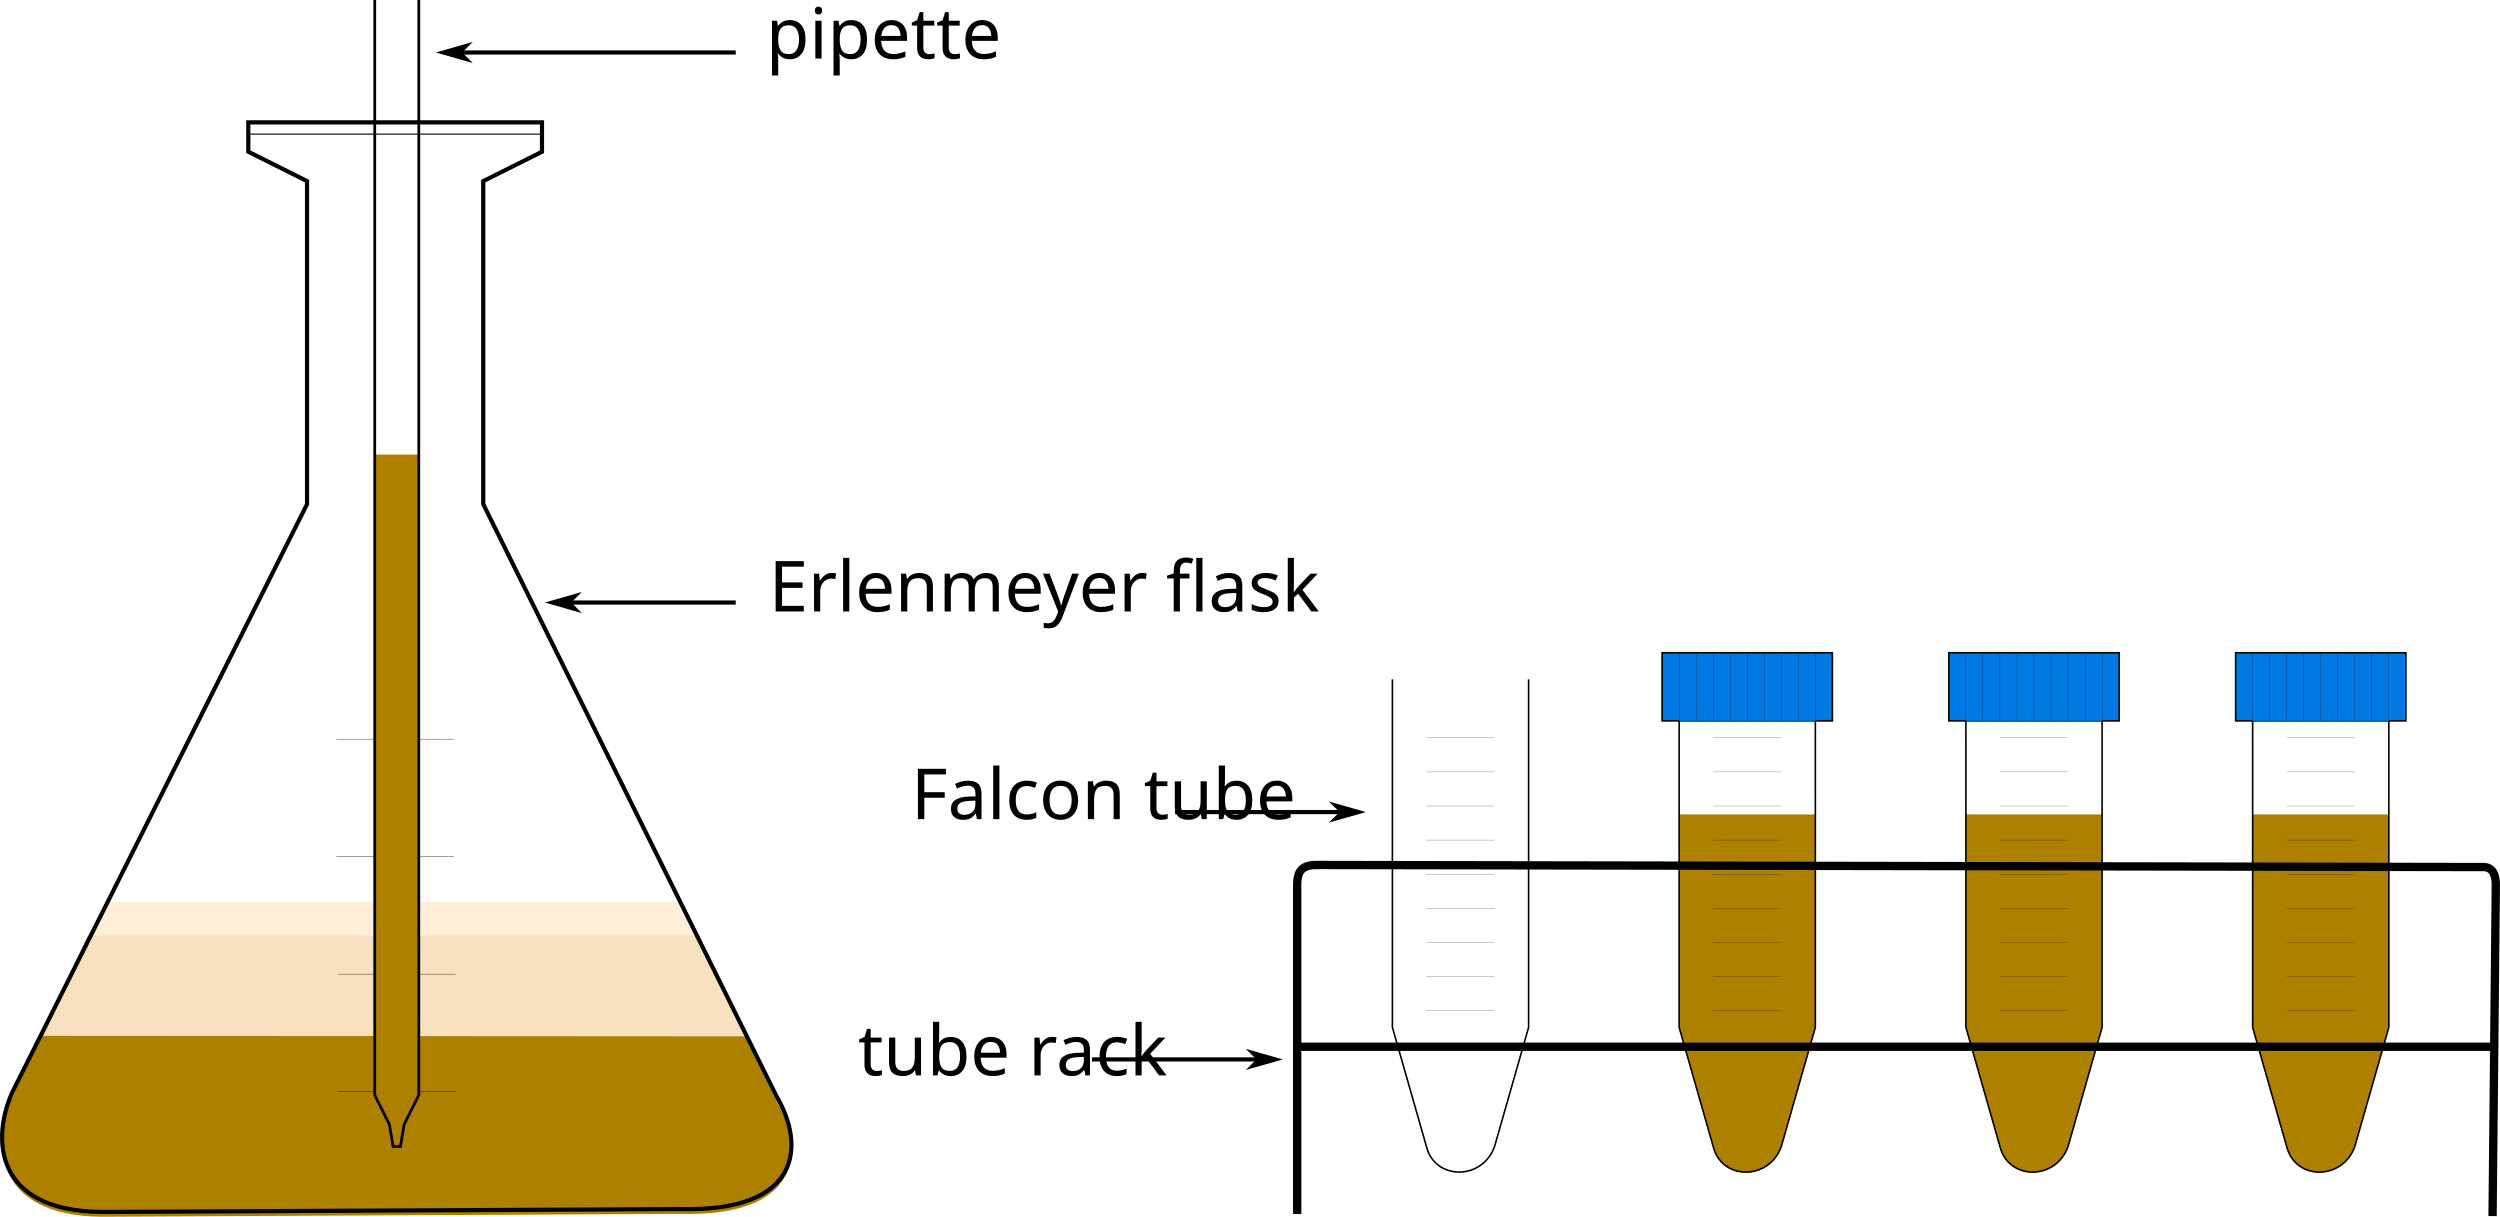
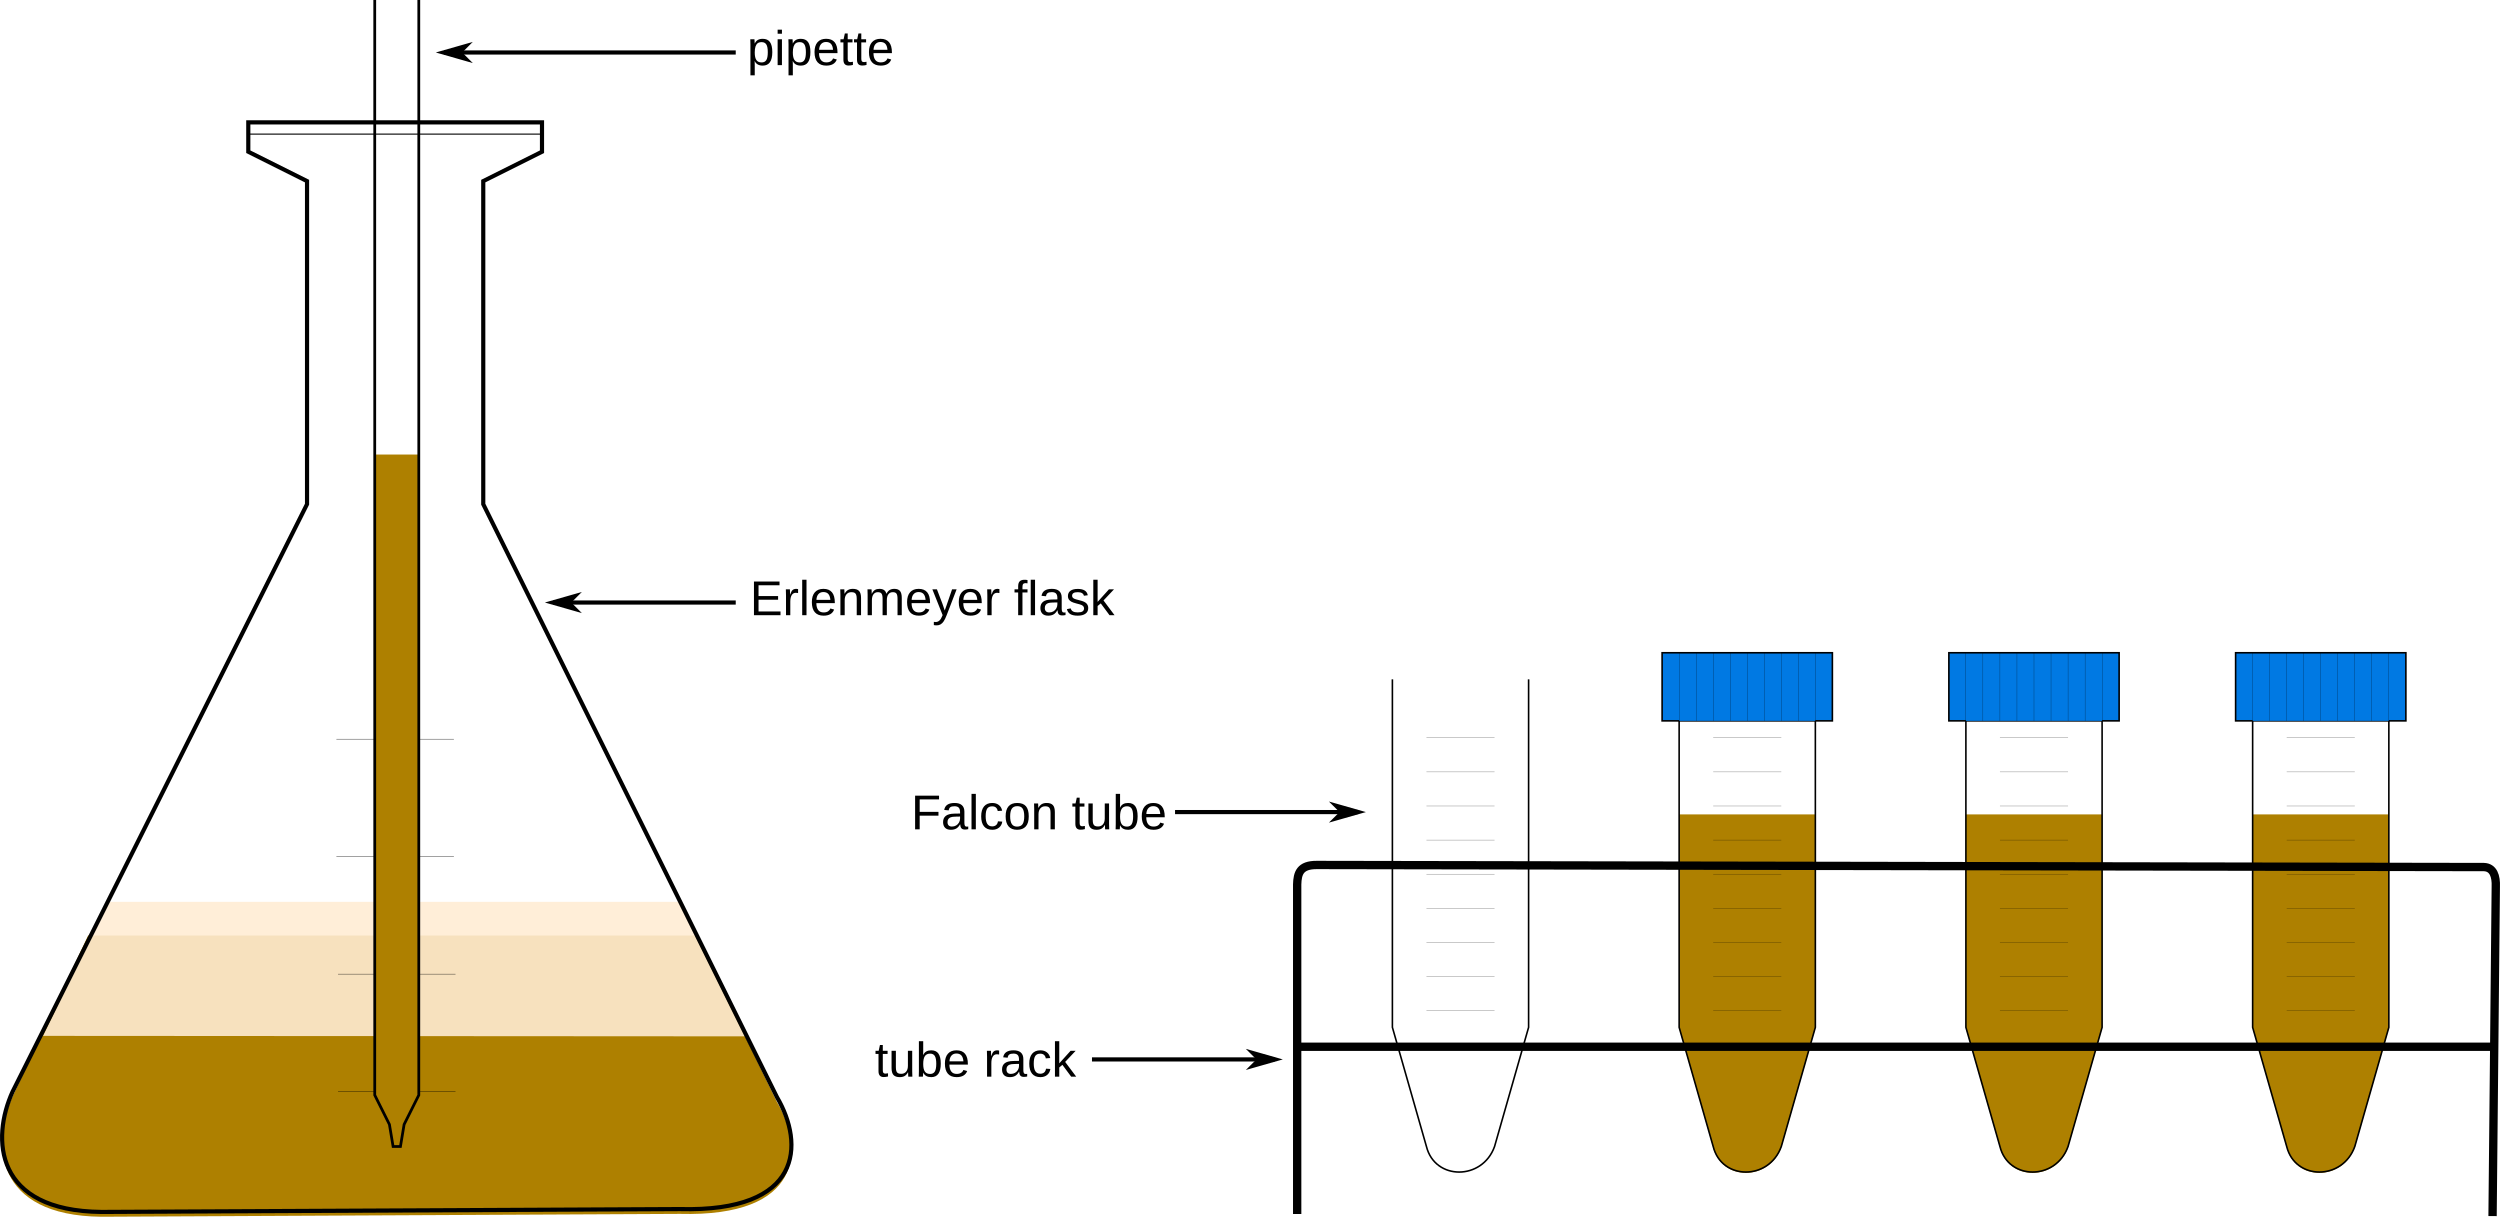
<svg xmlns="http://www.w3.org/2000/svg" width="1801.697mm" height="876.893mm" viewBox="0 0 1801.697 876.893" version="1.1" id="svg8">
  <defs id="defs2">
    <marker orient="auto" refY="0" refX="0" id="Arrow1Mend-5" style="overflow:visible">
      <path id="path4787-2" d="M 0,0 5,-5 -12.5,0 5,5 Z" style="fill:#000000;fill-opacity:1;fill-rule:evenodd;stroke:#000000;stroke-width:1pt;stroke-opacity:1" transform="matrix(-0.4,0,0,-0.4,-4,0)" />
    </marker>
    <marker orient="auto" refY="0" refX="0" id="Arrow1Mend-5-9" style="overflow:visible">
      <path id="path4787-2-1" d="M 0,0 5,-5 -12.5,0 5,5 Z" style="fill:#000000;fill-opacity:1;fill-rule:evenodd;stroke:#000000;stroke-width:1pt;stroke-opacity:1" transform="matrix(-0.4,0,0,-0.4,-4,0)" />
    </marker>
    <marker orient="auto" refY="0" refX="0" id="Arrow1Mend-5-4" style="overflow:visible">
      <path id="path4787-2-18" d="M 0,0 5,-5 -12.5,0 5,5 Z" style="fill:#000000;fill-opacity:1;fill-rule:evenodd;stroke:#000000;stroke-width:1pt;stroke-opacity:1" transform="matrix(-0.4,0,0,-0.4,-4,0)" />
    </marker>
    <marker orient="auto" refY="0" refX="0" id="Arrow1Mend-5-4-2" style="overflow:visible">
      <path id="path4787-2-18-6" d="M 0,0 5,-5 -12.5,0 5,5 Z" style="fill:#000000;fill-opacity:1;fill-rule:evenodd;stroke:#000000;stroke-width:1pt;stroke-opacity:1" transform="matrix(-0.4,0,0,-0.4,-4,0)" />
    </marker>
    <marker orient="auto" refY="0" refX="0" id="Arrow1Mend-5-40" style="overflow:visible">
      <path id="path4787-2-0" d="M 0,0 5,-5 -12.5,0 5,5 Z" style="fill:#000000;fill-opacity:1;fill-rule:evenodd;stroke:#000000;stroke-width:1pt;stroke-opacity:1" transform="matrix(-0.4,0,0,-0.4,-4,0)" />
    </marker>
  </defs>
  <g id="layer1" transform="translate(835.7615,334.9761)">
    <path style="fill:#ae8000;fill-opacity:1;fill-rule:evenodd;stroke:none;stroke-width:1.159;stroke-linecap:butt;stroke-linejoin:miter;stroke-miterlimit:4;stroke-dasharray:none;stroke-opacity:1" d="m 787.667,251.941 v 154.041 l 24.541,85.893 c 6.135,24.541 40.328,24.547 49.082,0 l 24.541,-85.893 V 251.941" id="path4860-9-3" />
    <path style="fill:none;fill-rule:evenodd;stroke:#000000;stroke-width:1.159;stroke-linecap:butt;stroke-linejoin:miter;stroke-miterlimit:4;stroke-dasharray:none;stroke-opacity:1" d="m 167.706,154.6 v 250.803 l 24.541,85.893 c 6.135,24.541 40.328,24.547 49.082,0 l 24.541,-85.893 V 154.6" id="path4860-9" />
    <path style="fill:none;fill-rule:evenodd;stroke:#000000;stroke-width:0.153px;stroke-linecap:butt;stroke-linejoin:miter;stroke-opacity:1" d="m 192.247,196.805 h 49.082" id="path4975-27" />
    <path style="fill:none;fill-rule:evenodd;stroke:#000000;stroke-width:0.153px;stroke-linecap:butt;stroke-linejoin:miter;stroke-opacity:1" d="m 192.247,221.345 h 49.082" id="path4975-7-3" />
    <path style="fill:none;fill-rule:evenodd;stroke:#000000;stroke-width:0.153px;stroke-linecap:butt;stroke-linejoin:miter;stroke-opacity:1" d="m 192.247,245.886 h 49.082" id="path4975-3-7" />
    <path style="fill:none;fill-rule:evenodd;stroke:#000000;stroke-width:0.153px;stroke-linecap:butt;stroke-linejoin:miter;stroke-opacity:1" d="m 192.247,270.427 h 49.082" id="path4975-79-9" />
    <path style="fill:none;fill-rule:evenodd;stroke:#000000;stroke-width:0.153px;stroke-linecap:butt;stroke-linejoin:miter;stroke-opacity:1" d="m 192.247,294.968 h 49.082" id="path4975-0-0" />
    <path style="fill:none;fill-rule:evenodd;stroke:#000000;stroke-width:0.153px;stroke-linecap:butt;stroke-linejoin:miter;stroke-opacity:1" d="m 192.247,319.509 h 49.082" id="path4975-2-2" />
    <path style="fill:none;fill-rule:evenodd;stroke:#000000;stroke-width:0.153px;stroke-linecap:butt;stroke-linejoin:miter;stroke-opacity:1" d="m 192.247,344.05 h 49.082" id="path4975-39-3" />
    <path style="fill:none;fill-rule:evenodd;stroke:#000000;stroke-width:0.153px;stroke-linecap:butt;stroke-linejoin:miter;stroke-opacity:1" d="m 192.247,368.591 h 49.082" id="path4975-9-9" />
    <path style="fill:none;fill-rule:evenodd;stroke:#000000;stroke-width:0.153px;stroke-linecap:butt;stroke-linejoin:miter;stroke-opacity:1" d="m 192.247,393.132 h 49.082" id="path4975-70-9" />
    <path style="fill:none;fill-rule:evenodd;stroke:#000000;stroke-width:0.153px;stroke-linecap:butt;stroke-linejoin:miter;stroke-opacity:1" d="m 192.247,417.673 h 49.082" id="path4975-398-7" />
    <path style="fill:#ae8000;fill-opacity:1;fill-rule:evenodd;stroke:none;stroke-width:3;stroke-linecap:butt;stroke-linejoin:miter;stroke-miterlimit:4;stroke-dasharray:none;stroke-opacity:1" d="m -333.988,339.267 58.164,119.902 c 19.864,33.872 18.686,83.036 -70.052,80.677 l -416.781,2.071 c -77.207,-0.763 -79.455,-52.859 -64.015,-86.738 l 54.403,-115.912 z" id="path4827-7" />
    <path style="fill:#ffecd4;fill-opacity:0.897;fill-rule:evenodd;stroke:none;stroke-width:3;stroke-linecap:butt;stroke-linejoin:miter;stroke-miterlimit:4;stroke-dasharray:none;stroke-opacity:1" d="m -346.599,314.993 47.675,96.906 -505.864,-0.339 46.469,-96.566 z" id="path4827-7-9" />
    <path style="fill:none;fill-rule:evenodd;stroke:#000000;stroke-width:3;stroke-linecap:butt;stroke-linejoin:miter;stroke-miterlimit:4;stroke-dasharray:none;stroke-opacity:1" d="M -487.489,-204.456 V 28.377 l 211.667,427.323 c 19.864,33.872 18.686,83.036 -70.052,80.677 l -416.781,2.071 c -77.207,-0.763 -79.455,-52.859 -64.015,-86.738 L -614.489,28.377 v -232.833 l -42.333,-21.167 v -21.167 h 211.667 v 21.167 z" id="path4827" />
    <path style="fill:none;fill-rule:evenodd;stroke:#000000;stroke-width:0.265px;stroke-linecap:butt;stroke-linejoin:miter;stroke-opacity:1" d="m -592.155,451.71 h 84.667" id="path4975-398-95" />
    <path style="fill:none;fill-rule:evenodd;stroke:#000000;stroke-width:0.265px;stroke-linecap:butt;stroke-linejoin:miter;stroke-opacity:1" d="m -592.155,367.044 h 84.667" id="path4975-398-7-4" />
    <path style="fill:none;fill-rule:evenodd;stroke:#000000;stroke-width:0.265px;stroke-linecap:butt;stroke-linejoin:miter;stroke-opacity:1" d="m -593.323,282.377 h 84.667" id="path4975-398-9" />
    <path style="fill:none;fill-rule:evenodd;stroke:#000000;stroke-width:0.265px;stroke-linecap:butt;stroke-linejoin:miter;stroke-opacity:1" d="m -593.323,197.71 h 84.667" id="path4975-398-3" />
    <path style="fill:none;fill-rule:evenodd;stroke:#000000;stroke-width:0.794;stroke-linecap:butt;stroke-linejoin:miter;stroke-miterlimit:4;stroke-dasharray:none;stroke-opacity:1" d="m -656.823,-238.323 h 211.667" id="path4772" />
-     <text xml:space="preserve" style="font-style:normal;font-variant:normal;font-weight:normal;font-stretch:normal;font-size:50.8px;line-height:125%;font-family:Angelina;-inkscape-font-specification:Angelina;text-align:start;letter-spacing:0px;word-spacing:0px;text-anchor:start;fill:#000000;fill-opacity:1;stroke:none;stroke-width:0.658px;stroke-linecap:butt;stroke-linejoin:miter;stroke-opacity:1" x="-281.681" y="105.675" id="text5825-3-2">
-       <tspan x="-281.681" y="105.675" id="tspan5823-8-4" style="text-align:start;text-anchor:start;stroke-width:0.658px">Erlenmeyer flask</tspan>
+     <text xml:space="preserve" style="font-style:normal;font-variant:normal;font-weight:normal;font-stretch:normal;font-size:35.278px;line-height:125%;font-family:Arial;-inkscape-font-specification:Arial;text-align:start;letter-spacing:0px;word-spacing:0px;text-anchor:start;fill:#000000;fill-opacity:1;stroke:none;stroke-width:0.658px;stroke-linecap:butt;stroke-linejoin:miter;stroke-opacity:1" x="-295.288" y="108.382" id="text5825-3-2">
+       <tspan x="-295.288" y="108.382" id="tspan5823-8-4" style="font-style:normal;font-variant:normal;font-weight:normal;font-stretch:normal;font-size:35.278px;font-family:Arial;-inkscape-font-specification:Arial;text-align:start;text-anchor:start;stroke-width:0.658px">Erlenmeyer flask</tspan>
    </text>
    <path style="fill:none;fill-rule:evenodd;stroke:#000000;stroke-width:3;stroke-linecap:butt;stroke-linejoin:miter;stroke-miterlimit:4;stroke-dasharray:none;stroke-opacity:1;marker-end:url(#Arrow1Mend-5)" d="M -305.534,99.252 H -437.164" id="path4776-2" />
-     <text xml:space="preserve" style="font-style:normal;font-variant:normal;font-weight:normal;font-stretch:normal;font-size:50.8px;line-height:125%;font-family:Angelina;-inkscape-font-specification:Angelina;text-align:start;letter-spacing:0px;word-spacing:0px;text-anchor:start;fill:#000000;fill-opacity:1;stroke:none;stroke-width:0.658px;stroke-linecap:butt;stroke-linejoin:miter;stroke-opacity:1" x="-179.154" y="255.345" id="text5825-3-2-7">
-       <tspan x="-179.154" y="255.345" id="tspan5823-8-4-5" style="text-align:start;text-anchor:start;stroke-width:0.658px">Falcon tube</tspan>
+     <text xml:space="preserve" style="font-style:normal;font-variant:normal;font-weight:normal;font-stretch:normal;font-size:35.278px;line-height:125%;font-family:Arial;-inkscape-font-specification:Arial;text-align:start;letter-spacing:0px;word-spacing:0px;text-anchor:start;fill:#000000;fill-opacity:1;stroke:none;stroke-width:0.658px;stroke-linecap:butt;stroke-linejoin:miter;stroke-opacity:1" x="-179.154" y="262.689" id="text5825-3-2-7">
+       <tspan x="-179.154" y="262.689" id="tspan5823-8-4-5" style="font-style:normal;font-variant:normal;font-weight:normal;font-stretch:normal;font-size:35.278px;font-family:Arial;-inkscape-font-specification:Arial;text-align:start;text-anchor:start;stroke-width:0.658px">Falcon tube</tspan>
    </text>
    <path style="fill:none;fill-rule:evenodd;stroke:#000000;stroke-width:3;stroke-linecap:butt;stroke-linejoin:miter;stroke-miterlimit:4;stroke-dasharray:none;stroke-opacity:1;marker-end:url(#Arrow1Mend-5-4)" d="M 11.071,250.269 H 142.701" id="path4776-2-8" />
-     <text xml:space="preserve" style="font-style:normal;font-variant:normal;font-weight:normal;font-stretch:normal;font-size:50.8px;line-height:125%;font-family:Angelina;-inkscape-font-specification:Angelina;text-align:start;letter-spacing:0px;word-spacing:0px;text-anchor:start;fill:#000000;fill-opacity:1;stroke:none;stroke-width:0.658px;stroke-linecap:butt;stroke-linejoin:miter;stroke-opacity:1" x="-217.422" y="440.019" id="text5825-3-2-7-5">
-       <tspan x="-217.422" y="440.019" id="tspan5823-8-4-5-2" style="text-align:start;text-anchor:start;stroke-width:0.658px">tube rack</tspan>
+     <text xml:space="preserve" style="font-style:normal;font-variant:normal;font-weight:normal;font-stretch:normal;font-size:35.278px;line-height:125%;font-family:Arial;-inkscape-font-specification:Arial;text-align:start;letter-spacing:0px;word-spacing:0px;text-anchor:start;fill:#000000;fill-opacity:1;stroke:none;stroke-width:0.658px;stroke-linecap:butt;stroke-linejoin:miter;stroke-opacity:1" x="-205.327" y="440.948" id="text5825-3-2-7-5">
+       <tspan x="-205.327" y="440.948" id="tspan5823-8-4-5-2" style="font-style:normal;font-variant:normal;font-weight:normal;font-stretch:normal;font-size:35.278px;font-family:Arial;-inkscape-font-specification:Arial;text-align:start;text-anchor:start;stroke-width:0.658px">tube rack</tspan>
    </text>
    <path style="fill:none;fill-rule:evenodd;stroke:#000000;stroke-width:3;stroke-linecap:butt;stroke-linejoin:miter;stroke-miterlimit:4;stroke-dasharray:none;stroke-opacity:1;marker-end:url(#Arrow1Mend-5-4-2)" d="M -48.798,428.528 H 82.832" id="path4776-2-8-6" />
    <path style="fill:#ae8000;fill-opacity:1;fill-rule:evenodd;stroke:none;stroke-width:1.159;stroke-linecap:butt;stroke-linejoin:miter;stroke-miterlimit:4;stroke-dasharray:none;stroke-opacity:1" d="m 374.36,251.941 v 154.041 l 24.541,85.893 c 6.135,24.541 40.328,24.547 49.082,0 l 24.541,-85.893 V 251.941" id="path4860-9-3-5" />
    <g transform="matrix(0.5797072,0,0,0.5797072,582.9578,220.9589)" id="g9649-7-7">
      <path id="path4860-9-8" d="M -359.833,-62.833 V 318.167 L -317.5,466.333 c 10.583,42.333 69.567,42.344 84.667,0 L -190.5,318.167 V -62.833 Z" style="fill:none;fill-rule:evenodd;stroke:#000000;stroke-width:2;stroke-linecap:butt;stroke-linejoin:miter;stroke-miterlimit:4;stroke-dasharray:none;stroke-opacity:1" />
      <path id="path4862-3-4" d="m -190.5,-62.833 h 21.167 V -147.5 h -211.667 v 84.667 h 21.167" style="fill:#0079e3;fill-opacity:1;fill-rule:evenodd;stroke:#000000;stroke-width:2;stroke-linecap:butt;stroke-linejoin:miter;stroke-miterlimit:4;stroke-dasharray:none;stroke-opacity:1" />
      <path id="path4916-80-1" d="m -359.833,-147.5 v 84.667" style="fill:none;fill-rule:evenodd;stroke:#000000;stroke-width:0.265px;stroke-linecap:butt;stroke-linejoin:miter;stroke-opacity:1" />
      <path id="path4916-8-2-7" d="m -338.667,-147.5 v 84.667" style="fill:none;fill-rule:evenodd;stroke:#000000;stroke-width:0.265px;stroke-linecap:butt;stroke-linejoin:miter;stroke-opacity:1" />
      <path id="path4916-0-4-1" d="m -317.5,-147.5 v 84.667" style="fill:none;fill-rule:evenodd;stroke:#000000;stroke-width:0.265px;stroke-linecap:butt;stroke-linejoin:miter;stroke-opacity:1" />
      <path id="path4916-2-8-8" d="m -296.333,-147.5 v 84.667" style="fill:none;fill-rule:evenodd;stroke:#000000;stroke-width:0.265px;stroke-linecap:butt;stroke-linejoin:miter;stroke-opacity:1" />
      <path id="path4916-4-3-7" d="m -275.167,-147.5 v 84.667" style="fill:none;fill-rule:evenodd;stroke:#000000;stroke-width:0.265px;stroke-linecap:butt;stroke-linejoin:miter;stroke-opacity:1" />
      <path id="path4916-83-9-8" d="m -254,-147.5 v 84.667" style="fill:none;fill-rule:evenodd;stroke:#000000;stroke-width:0.265px;stroke-linecap:butt;stroke-linejoin:miter;stroke-opacity:1" />
      <path id="path4916-9-0-7" d="m -232.833,-147.5 v 84.667" style="fill:none;fill-rule:evenodd;stroke:#000000;stroke-width:0.265px;stroke-linecap:butt;stroke-linejoin:miter;stroke-opacity:1" />
      <path id="path4916-05-5-7" d="m -211.667,-147.5 v 84.667" style="fill:none;fill-rule:evenodd;stroke:#000000;stroke-width:0.265px;stroke-linecap:butt;stroke-linejoin:miter;stroke-opacity:1" />
      <path id="path4916-22-2-4" d="m -190.5,-147.5 v 84.667" style="fill:none;fill-rule:evenodd;stroke:#000000;stroke-width:0.265px;stroke-linecap:butt;stroke-linejoin:miter;stroke-opacity:1" />
      <path id="path4975-27-4" d="m -317.5,-41.667 h 84.667" style="fill:none;fill-rule:evenodd;stroke:#000000;stroke-width:0.265px;stroke-linecap:butt;stroke-linejoin:miter;stroke-opacity:1" />
      <path id="path4975-7-3-9" d="m -317.5,0.667 h 84.667" style="fill:none;fill-rule:evenodd;stroke:#000000;stroke-width:0.265px;stroke-linecap:butt;stroke-linejoin:miter;stroke-opacity:1" />
      <path id="path4975-3-7-1" d="m -317.5,43 h 84.667" style="fill:none;fill-rule:evenodd;stroke:#000000;stroke-width:0.265px;stroke-linecap:butt;stroke-linejoin:miter;stroke-opacity:1" />
      <path id="path4975-79-9-5" d="m -317.5,85.333 h 84.667" style="fill:none;fill-rule:evenodd;stroke:#000000;stroke-width:0.265px;stroke-linecap:butt;stroke-linejoin:miter;stroke-opacity:1" />
      <path id="path4975-0-0-5" d="m -317.5,127.667 h 84.667" style="fill:none;fill-rule:evenodd;stroke:#000000;stroke-width:0.265px;stroke-linecap:butt;stroke-linejoin:miter;stroke-opacity:1" />
      <path id="path4975-2-2-5" d="m -317.5,170 h 84.667" style="fill:none;fill-rule:evenodd;stroke:#000000;stroke-width:0.265px;stroke-linecap:butt;stroke-linejoin:miter;stroke-opacity:1" />
      <path id="path4975-39-3-8" d="m -317.5,212.333 h 84.667" style="fill:none;fill-rule:evenodd;stroke:#000000;stroke-width:0.265px;stroke-linecap:butt;stroke-linejoin:miter;stroke-opacity:1" />
      <path id="path4975-9-9-2" d="m -317.5,254.667 h 84.667" style="fill:none;fill-rule:evenodd;stroke:#000000;stroke-width:0.265px;stroke-linecap:butt;stroke-linejoin:miter;stroke-opacity:1" />
      <path id="path4975-70-9-9" d="m -317.5,297 h 84.667" style="fill:none;fill-rule:evenodd;stroke:#000000;stroke-width:0.265px;stroke-linecap:butt;stroke-linejoin:miter;stroke-opacity:1" />
      <path id="path4975-398-7-8" d="m -317.5,339.333 h 84.667" style="fill:none;fill-rule:evenodd;stroke:#000000;stroke-width:0.265px;stroke-linecap:butt;stroke-linejoin:miter;stroke-opacity:1" />
    </g>
    <path style="fill:#ae8000;fill-opacity:1;fill-rule:evenodd;stroke:none;stroke-width:1.159;stroke-linecap:butt;stroke-linejoin:miter;stroke-miterlimit:4;stroke-dasharray:none;stroke-opacity:1" d="m 581.013,251.941 v 154.041 l 24.541,85.893 c 6.135,24.541 40.328,24.547 49.082,0 l 24.541,-85.893 V 251.941" id="path4860-9-3-7" />
    <g transform="matrix(0.5797072,0,0,0.5797072,789.6115,220.9589)" id="g9649-7-2">
      <path id="path4860-9-0" d="M -359.833,-62.833 V 318.167 L -317.5,466.333 c 10.583,42.333 69.567,42.344 84.667,0 L -190.5,318.167 V -62.833 Z" style="fill:none;fill-rule:evenodd;stroke:#000000;stroke-width:2;stroke-linecap:butt;stroke-linejoin:miter;stroke-miterlimit:4;stroke-dasharray:none;stroke-opacity:1" />
      <path id="path4862-3-7" d="m -190.5,-62.833 h 21.167 V -147.5 h -211.667 v 84.667 h 21.167" style="fill:#0079e3;fill-opacity:1;fill-rule:evenodd;stroke:#000000;stroke-width:2;stroke-linecap:butt;stroke-linejoin:miter;stroke-miterlimit:4;stroke-dasharray:none;stroke-opacity:1" />
      <path id="path4916-80-4" d="m -359.833,-147.5 v 84.667" style="fill:none;fill-rule:evenodd;stroke:#000000;stroke-width:0.265px;stroke-linecap:butt;stroke-linejoin:miter;stroke-opacity:1" />
      <path id="path4916-8-2-8" d="m -338.667,-147.5 v 84.667" style="fill:none;fill-rule:evenodd;stroke:#000000;stroke-width:0.265px;stroke-linecap:butt;stroke-linejoin:miter;stroke-opacity:1" />
      <path id="path4916-0-4-5" d="m -317.5,-147.5 v 84.667" style="fill:none;fill-rule:evenodd;stroke:#000000;stroke-width:0.265px;stroke-linecap:butt;stroke-linejoin:miter;stroke-opacity:1" />
      <path id="path4916-2-8-83" d="m -296.333,-147.5 v 84.667" style="fill:none;fill-rule:evenodd;stroke:#000000;stroke-width:0.265px;stroke-linecap:butt;stroke-linejoin:miter;stroke-opacity:1" />
      <path id="path4916-4-3-0" d="m -275.167,-147.5 v 84.667" style="fill:none;fill-rule:evenodd;stroke:#000000;stroke-width:0.265px;stroke-linecap:butt;stroke-linejoin:miter;stroke-opacity:1" />
      <path id="path4916-83-9-6" d="m -254,-147.5 v 84.667" style="fill:none;fill-rule:evenodd;stroke:#000000;stroke-width:0.265px;stroke-linecap:butt;stroke-linejoin:miter;stroke-opacity:1" />
      <path id="path4916-9-0-2" d="m -232.833,-147.5 v 84.667" style="fill:none;fill-rule:evenodd;stroke:#000000;stroke-width:0.265px;stroke-linecap:butt;stroke-linejoin:miter;stroke-opacity:1" />
      <path id="path4916-05-5-2" d="m -211.667,-147.5 v 84.667" style="fill:none;fill-rule:evenodd;stroke:#000000;stroke-width:0.265px;stroke-linecap:butt;stroke-linejoin:miter;stroke-opacity:1" />
      <path id="path4916-22-2-5" d="m -190.5,-147.5 v 84.667" style="fill:none;fill-rule:evenodd;stroke:#000000;stroke-width:0.265px;stroke-linecap:butt;stroke-linejoin:miter;stroke-opacity:1" />
      <path id="path4975-27-2" d="m -317.5,-41.667 h 84.667" style="fill:none;fill-rule:evenodd;stroke:#000000;stroke-width:0.265px;stroke-linecap:butt;stroke-linejoin:miter;stroke-opacity:1" />
      <path id="path4975-7-3-2" d="m -317.5,0.667 h 84.667" style="fill:none;fill-rule:evenodd;stroke:#000000;stroke-width:0.265px;stroke-linecap:butt;stroke-linejoin:miter;stroke-opacity:1" />
      <path id="path4975-3-7-7" d="m -317.5,43 h 84.667" style="fill:none;fill-rule:evenodd;stroke:#000000;stroke-width:0.265px;stroke-linecap:butt;stroke-linejoin:miter;stroke-opacity:1" />
      <path id="path4975-79-9-1" d="m -317.5,85.333 h 84.667" style="fill:none;fill-rule:evenodd;stroke:#000000;stroke-width:0.265px;stroke-linecap:butt;stroke-linejoin:miter;stroke-opacity:1" />
      <path id="path4975-0-0-52" d="m -317.5,127.667 h 84.667" style="fill:none;fill-rule:evenodd;stroke:#000000;stroke-width:0.265px;stroke-linecap:butt;stroke-linejoin:miter;stroke-opacity:1" />
      <path id="path4975-2-2-1" d="m -317.5,170 h 84.667" style="fill:none;fill-rule:evenodd;stroke:#000000;stroke-width:0.265px;stroke-linecap:butt;stroke-linejoin:miter;stroke-opacity:1" />
      <path id="path4975-39-3-1" d="m -317.5,212.333 h 84.667" style="fill:none;fill-rule:evenodd;stroke:#000000;stroke-width:0.265px;stroke-linecap:butt;stroke-linejoin:miter;stroke-opacity:1" />
      <path id="path4975-9-9-0" d="m -317.5,254.667 h 84.667" style="fill:none;fill-rule:evenodd;stroke:#000000;stroke-width:0.265px;stroke-linecap:butt;stroke-linejoin:miter;stroke-opacity:1" />
      <path id="path4975-70-9-1" d="m -317.5,297 h 84.667" style="fill:none;fill-rule:evenodd;stroke:#000000;stroke-width:0.265px;stroke-linecap:butt;stroke-linejoin:miter;stroke-opacity:1" />
      <path id="path4975-398-7-87" d="m -317.5,339.333 h 84.667" style="fill:none;fill-rule:evenodd;stroke:#000000;stroke-width:0.265px;stroke-linecap:butt;stroke-linejoin:miter;stroke-opacity:1" />
    </g>
    <g transform="matrix(0.5797072,0,0,0.5797072,996.2651,220.9589)" id="g9649-7-6">
      <path id="path4860-9-00" d="M -359.833,-62.833 V 318.167 L -317.5,466.333 c 10.583,42.333 69.567,42.344 84.667,0 L -190.5,318.167 V -62.833 Z" style="fill:none;fill-rule:evenodd;stroke:#000000;stroke-width:2;stroke-linecap:butt;stroke-linejoin:miter;stroke-miterlimit:4;stroke-dasharray:none;stroke-opacity:1" />
      <path id="path4862-3-9" d="m -190.5,-62.833 h 21.167 V -147.5 h -211.667 v 84.667 h 21.167" style="fill:#0079e3;fill-opacity:1;fill-rule:evenodd;stroke:#000000;stroke-width:2;stroke-linecap:butt;stroke-linejoin:miter;stroke-miterlimit:4;stroke-dasharray:none;stroke-opacity:1" />
      <path id="path4916-80-5" d="m -359.833,-147.5 v 84.667" style="fill:none;fill-rule:evenodd;stroke:#000000;stroke-width:0.265px;stroke-linecap:butt;stroke-linejoin:miter;stroke-opacity:1" />
      <path id="path4916-8-2-6" d="m -338.667,-147.5 v 84.667" style="fill:none;fill-rule:evenodd;stroke:#000000;stroke-width:0.265px;stroke-linecap:butt;stroke-linejoin:miter;stroke-opacity:1" />
      <path id="path4916-0-4-2" d="m -317.5,-147.5 v 84.667" style="fill:none;fill-rule:evenodd;stroke:#000000;stroke-width:0.265px;stroke-linecap:butt;stroke-linejoin:miter;stroke-opacity:1" />
      <path id="path4916-2-8-85" d="m -296.333,-147.5 v 84.667" style="fill:none;fill-rule:evenodd;stroke:#000000;stroke-width:0.265px;stroke-linecap:butt;stroke-linejoin:miter;stroke-opacity:1" />
      <path id="path4916-4-3-9" d="m -275.167,-147.5 v 84.667" style="fill:none;fill-rule:evenodd;stroke:#000000;stroke-width:0.265px;stroke-linecap:butt;stroke-linejoin:miter;stroke-opacity:1" />
      <path id="path4916-83-9-4" d="m -254,-147.5 v 84.667" style="fill:none;fill-rule:evenodd;stroke:#000000;stroke-width:0.265px;stroke-linecap:butt;stroke-linejoin:miter;stroke-opacity:1" />
      <path id="path4916-9-0-3" d="m -232.833,-147.5 v 84.667" style="fill:none;fill-rule:evenodd;stroke:#000000;stroke-width:0.265px;stroke-linecap:butt;stroke-linejoin:miter;stroke-opacity:1" />
      <path id="path4916-05-5-9" d="m -211.667,-147.5 v 84.667" style="fill:none;fill-rule:evenodd;stroke:#000000;stroke-width:0.265px;stroke-linecap:butt;stroke-linejoin:miter;stroke-opacity:1" />
      <path id="path4916-22-2-0" d="m -190.5,-147.5 v 84.667" style="fill:none;fill-rule:evenodd;stroke:#000000;stroke-width:0.265px;stroke-linecap:butt;stroke-linejoin:miter;stroke-opacity:1" />
      <path id="path4975-27-5" d="m -317.5,-41.667 h 84.667" style="fill:none;fill-rule:evenodd;stroke:#000000;stroke-width:0.265px;stroke-linecap:butt;stroke-linejoin:miter;stroke-opacity:1" />
      <path id="path4975-7-3-6" d="m -317.5,0.667 h 84.667" style="fill:none;fill-rule:evenodd;stroke:#000000;stroke-width:0.265px;stroke-linecap:butt;stroke-linejoin:miter;stroke-opacity:1" />
      <path id="path4975-3-7-3" d="m -317.5,43 h 84.667" style="fill:none;fill-rule:evenodd;stroke:#000000;stroke-width:0.265px;stroke-linecap:butt;stroke-linejoin:miter;stroke-opacity:1" />
      <path id="path4975-79-9-6" d="m -317.5,85.333 h 84.667" style="fill:none;fill-rule:evenodd;stroke:#000000;stroke-width:0.265px;stroke-linecap:butt;stroke-linejoin:miter;stroke-opacity:1" />
      <path id="path4975-0-0-3" d="m -317.5,127.667 h 84.667" style="fill:none;fill-rule:evenodd;stroke:#000000;stroke-width:0.265px;stroke-linecap:butt;stroke-linejoin:miter;stroke-opacity:1" />
      <path id="path4975-2-2-0" d="m -317.5,170 h 84.667" style="fill:none;fill-rule:evenodd;stroke:#000000;stroke-width:0.265px;stroke-linecap:butt;stroke-linejoin:miter;stroke-opacity:1" />
      <path id="path4975-39-3-84" d="m -317.5,212.333 h 84.667" style="fill:none;fill-rule:evenodd;stroke:#000000;stroke-width:0.265px;stroke-linecap:butt;stroke-linejoin:miter;stroke-opacity:1" />
      <path id="path4975-9-9-04" d="m -317.5,254.667 h 84.667" style="fill:none;fill-rule:evenodd;stroke:#000000;stroke-width:0.265px;stroke-linecap:butt;stroke-linejoin:miter;stroke-opacity:1" />
      <path id="path4975-70-9-6" d="m -317.5,297 h 84.667" style="fill:none;fill-rule:evenodd;stroke:#000000;stroke-width:0.265px;stroke-linecap:butt;stroke-linejoin:miter;stroke-opacity:1" />
      <path id="path4975-398-7-46" d="m -317.5,339.333 h 84.667" style="fill:none;fill-rule:evenodd;stroke:#000000;stroke-width:0.265px;stroke-linecap:butt;stroke-linejoin:miter;stroke-opacity:1" />
    </g>
    <path style="fill:#ae8000;fill-opacity:1;fill-rule:evenodd;stroke:none;stroke-width:2;stroke-linecap:butt;stroke-linejoin:miter;stroke-miterlimit:4;stroke-dasharray:none;stroke-opacity:1" d="M -565.696,-7.405 V 455.238 l 10.583,21.167 2.646,15.875 h 5.292 l 2.646,-15.875 10.583,-21.167 V -7.405" id="path5899-4" />
    <path style="fill:none;fill-rule:evenodd;stroke:#000000;stroke-width:2;stroke-linecap:butt;stroke-linejoin:miter;stroke-miterlimit:4;stroke-dasharray:none;stroke-opacity:1" d="m -565.696,-334.976 v 789.214 l 10.583,21.167 2.646,15.875 h 5.292 l 2.646,-15.875 10.583,-21.167 v -789.214" id="path5899" />
-     <text xml:space="preserve" style="font-style:normal;font-variant:normal;font-weight:normal;font-stretch:normal;font-size:50.8px;line-height:125%;font-family:Angelina;-inkscape-font-specification:Angelina;text-align:start;letter-spacing:0px;word-spacing:0px;text-anchor:start;fill:#000000;fill-opacity:1;stroke:none;stroke-width:0.658px;stroke-linecap:butt;stroke-linejoin:miter;stroke-opacity:1" x="-283.713" y="-292.776" id="text5825-3-2-3">
-       <tspan x="-283.713" y="-292.776" id="tspan5823-8-4-8" style="text-align:start;text-anchor:start;stroke-width:0.658px">pipette</tspan>
+     <text xml:space="preserve" style="font-style:normal;font-variant:normal;font-weight:normal;font-stretch:normal;font-size:35.278px;line-height:125%;font-family:Arial;-inkscape-font-specification:Arial;text-align:start;letter-spacing:0px;word-spacing:0px;text-anchor:start;fill:#000000;fill-opacity:1;stroke:none;stroke-width:0.658px;stroke-linecap:butt;stroke-linejoin:miter;stroke-opacity:1" x="-297.32" y="-288.033" id="text5825-3-2-3">
+       <tspan x="-297.32" y="-288.033" id="tspan5823-8-4-8" style="font-style:normal;font-variant:normal;font-weight:normal;font-stretch:normal;font-size:35.278px;font-family:Arial;-inkscape-font-specification:Arial;text-align:start;text-anchor:start;stroke-width:0.658px">pipette</tspan>
    </text>
    <path style="fill:none;fill-rule:evenodd;stroke:#000000;stroke-width:3;stroke-linecap:butt;stroke-linejoin:miter;stroke-miterlimit:4;stroke-dasharray:none;stroke-opacity:1;marker-end:url(#Arrow1Mend-5-40)" d="M -305.534,-297.153 H -515.783" id="path4776-2-9" />
    <path style="fill:none;fill-rule:evenodd;stroke:#000000;stroke-width:6;stroke-linecap:butt;stroke-linejoin:miter;stroke-miterlimit:4;stroke-dasharray:none;stroke-opacity:1" d="M 99.085,539.948 V 302.387 c 0.228,-7.998 1.98,-14.056 14.115,-13.991 l 841.077,1.5 c 6.974,0.194 8.942,6.709 8.624,14.156 l -2.329,237.369 v 0" id="path5561" />
    <path style="fill:none;fill-rule:evenodd;stroke:#000000;stroke-width:6;stroke-linecap:butt;stroke-linejoin:miter;stroke-miterlimit:4;stroke-dasharray:none;stroke-opacity:1" d="M 99.085,419.394 H 962.9" id="path5544" />
  </g>
</svg>
